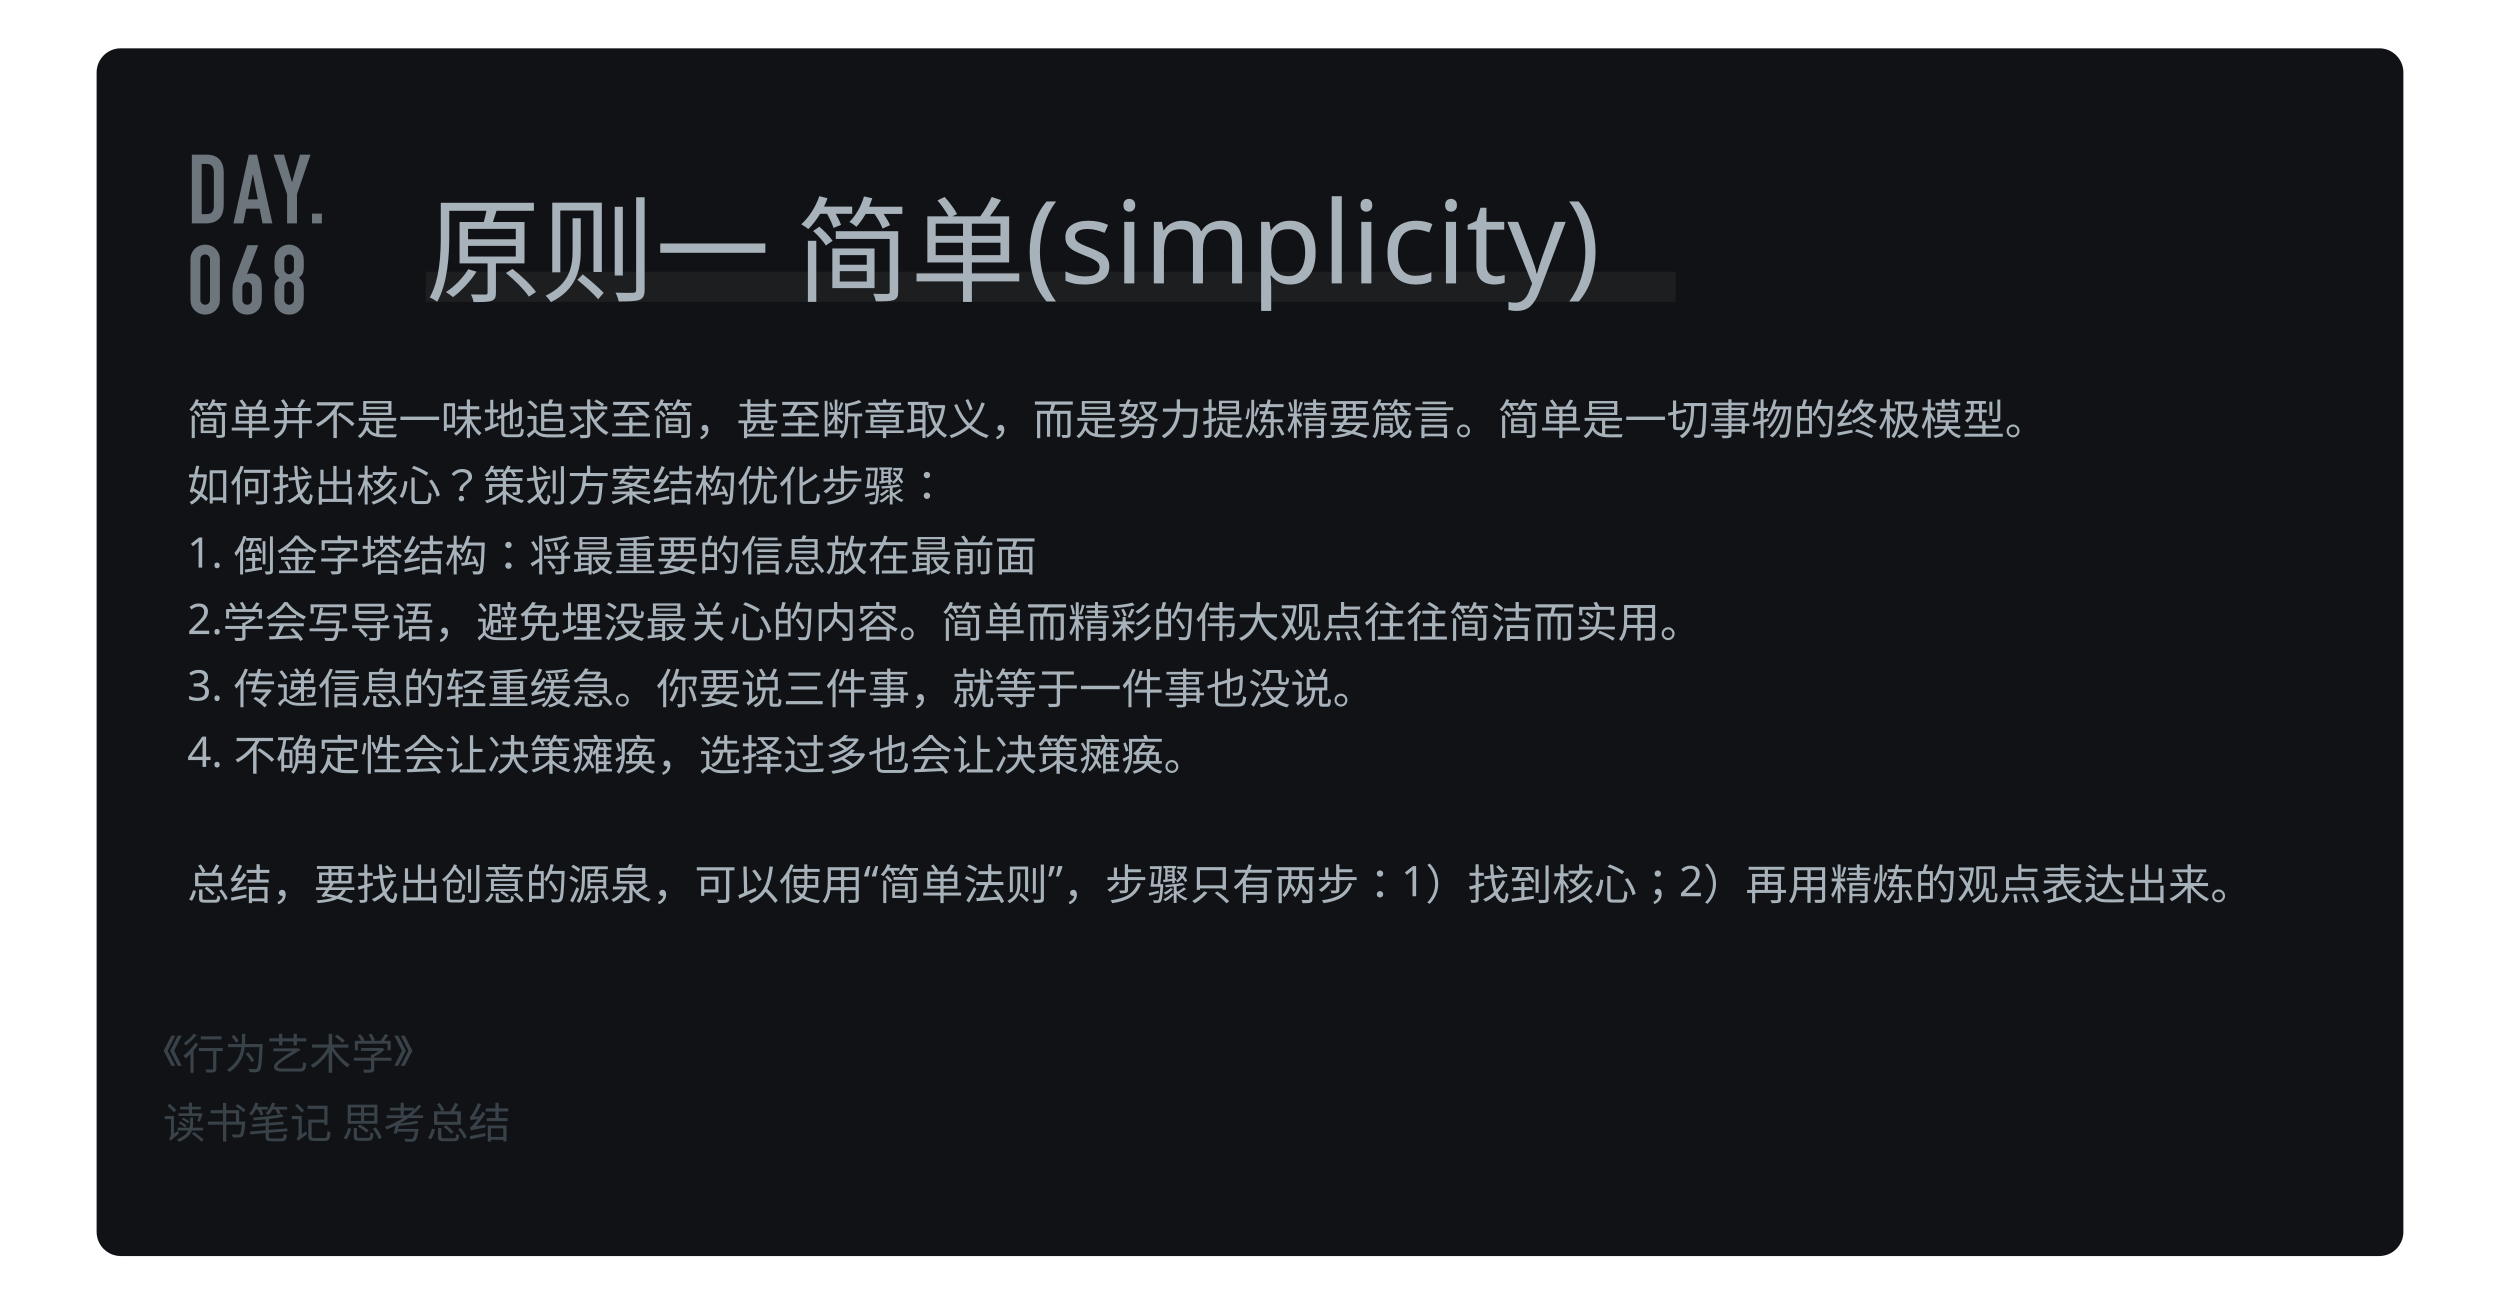
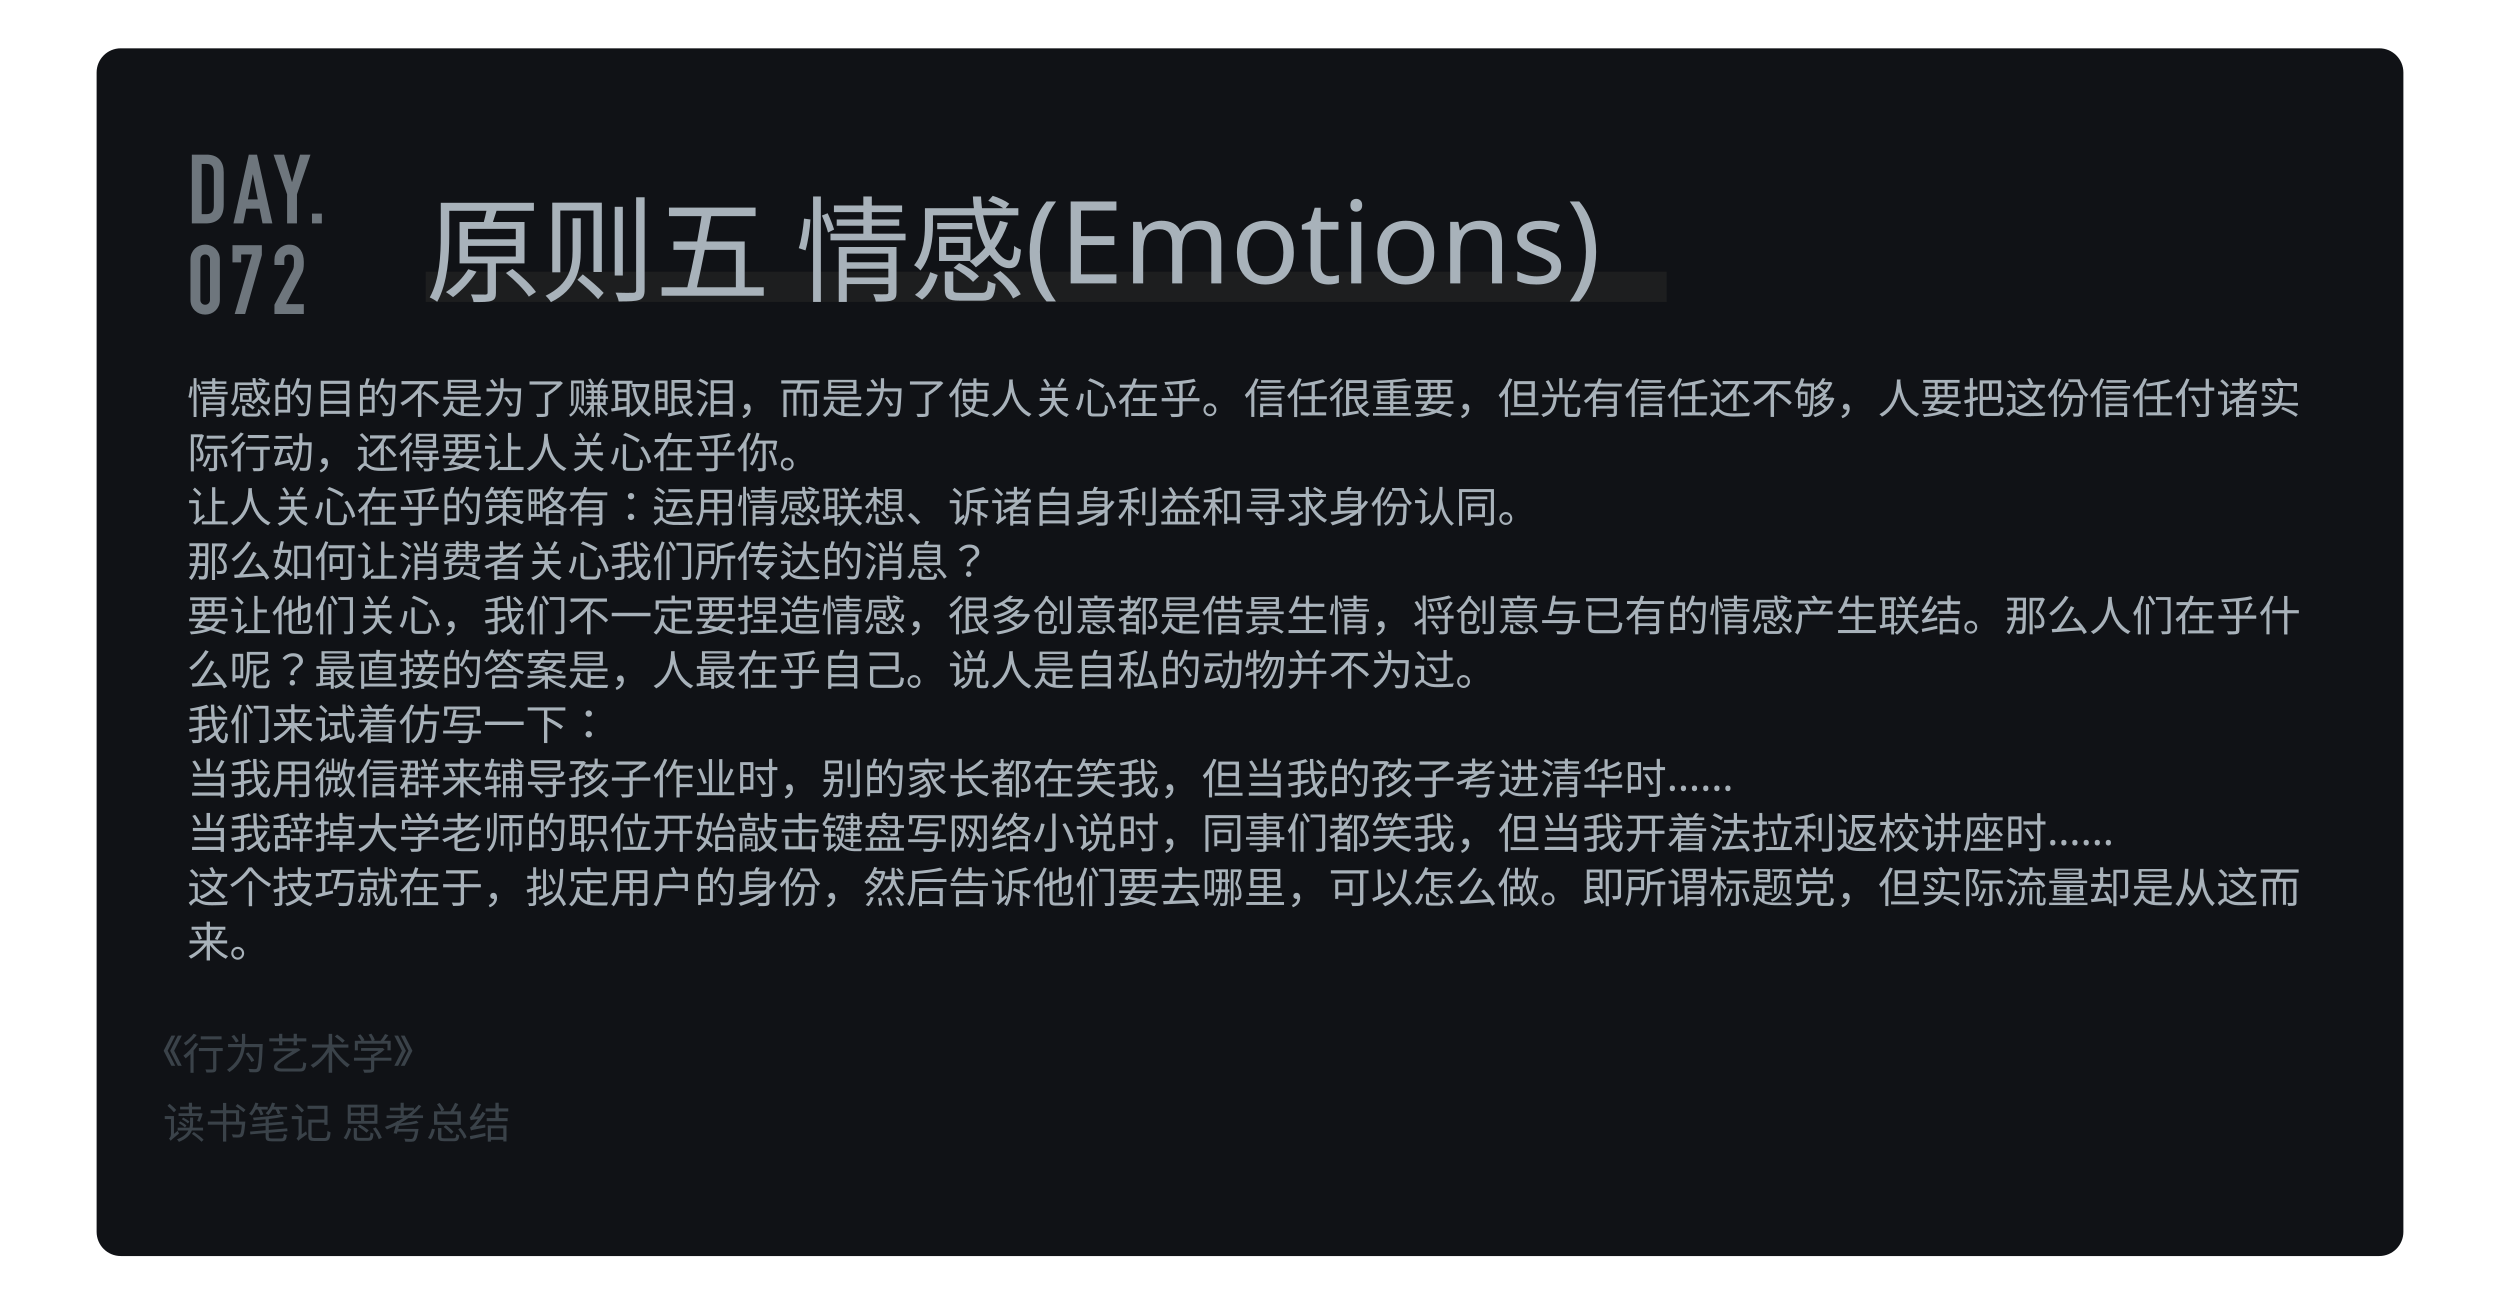
<svg xmlns="http://www.w3.org/2000/svg" width="828px" height="432px" viewBox="0 0 828 432" version="1.1">
-   <g id="68" stroke="none" stroke-width="1" fill="none" fill-rule="evenodd">
+   <g id="72" stroke="none" stroke-width="1" fill="none" fill-rule="evenodd">
    <g id="编组" transform="translate(32, 16)">
      <rect id="矩形" fill="#101216" x="0" y="0" width="764" height="400" rx="8" />
-       <path d="M31.536,58 L31.536,35.216 L36.368,35.216 C38.245,35.216 39.669,35.728 40.64,36.752 C41.611,37.776 42.096,39.227 42.096,41.104 L42.096,51.76 C42.096,53.893 41.579,55.467 40.544,56.48 C39.509,57.493 38.021,58 36.08,58 L31.536,58 Z M34.8,38.288 L34.8,54.928 L36.304,54.928 C37.221,54.928 37.872,54.699 38.256,54.24 C38.64,53.781 38.832,53.061 38.832,52.08 L38.832,41.104 C38.832,40.208 38.651,39.515 38.288,39.024 C37.925,38.533 37.264,38.288 36.304,38.288 L34.8,38.288 Z M53.376,50.032 L51.776,41.776 L51.712,41.776 L50.112,50.032 L53.376,50.032 Z M45.312,58 L50.4,35.216 L53.12,35.216 L58.208,58 L54.944,58 L53.984,53.104 L49.536,53.104 L48.576,58 L45.312,58 Z M63.088,58 L63.088,48.368 L58.608,35.216 L62.064,35.216 L64.688,44.272 L64.752,44.272 L67.376,35.216 L70.832,35.216 L66.352,48.368 L66.352,58 L63.088,58 Z M71.328,58 L71.328,54.736 L74.592,54.736 L74.592,58 L71.328,58 Z M31.088,69.92 C31.088,69.152 31.221,68.469 31.488,67.872 C31.755,67.275 32.112,66.763 32.56,66.336 C33.008,65.909 33.525,65.584 34.112,65.36 C34.699,65.136 35.312,65.024 35.952,65.024 C36.592,65.024 37.205,65.136 37.792,65.36 C38.379,65.584 38.896,65.909 39.344,66.336 C39.792,66.763 40.149,67.275 40.416,67.872 C40.683,68.469 40.816,69.152 40.816,69.92 L40.816,83.296 C40.816,84.064 40.683,84.747 40.416,85.344 C40.149,85.941 39.792,86.453 39.344,86.88 C38.896,87.307 38.379,87.632 37.792,87.856 C37.205,88.08 36.592,88.192 35.952,88.192 C35.312,88.192 34.699,88.08 34.112,87.856 C33.525,87.632 33.008,87.307 32.56,86.88 C32.112,86.453 31.755,85.941 31.488,85.344 C31.221,84.747 31.088,84.064 31.088,83.296 L31.088,69.92 Z M34.352,83.296 C34.352,83.765 34.501,84.155 34.8,84.464 C35.099,84.773 35.483,84.928 35.952,84.928 C36.421,84.928 36.805,84.773 37.104,84.464 C37.403,84.155 37.552,83.765 37.552,83.296 L37.552,69.92 C37.552,69.451 37.403,69.061 37.104,68.752 C36.805,68.443 36.421,68.288 35.952,68.288 C35.483,68.288 35.099,68.443 34.8,68.752 C34.501,69.061 34.352,69.451 34.352,69.92 L34.352,83.296 Z M53.536,65.216 L49.824,74.784 L49.888,74.848 C49.995,74.763 50.16,74.693 50.384,74.64 C50.608,74.587 50.901,74.56 51.264,74.56 C51.84,74.56 52.373,74.699 52.864,74.976 C53.355,75.253 53.739,75.605 54.016,76.032 C54.165,76.267 54.283,76.501 54.368,76.736 C54.453,76.971 54.528,77.28 54.592,77.664 L54.631,78.082 C54.655,78.383 54.674,78.729 54.688,79.12 L54.702,79.589 C54.71,79.921 54.715,80.292 54.718,80.701 L54.72,81.344 C54.72,82.091 54.709,82.704 54.688,83.184 L54.657,83.722 C54.639,83.971 54.618,84.192 54.592,84.384 C54.528,84.725 54.448,85.013 54.352,85.248 C54.256,85.483 54.133,85.728 53.984,85.984 C53.557,86.688 52.987,87.232 52.272,87.616 C51.557,88 50.752,88.192 49.856,88.192 C48.96,88.192 48.16,87.995 47.456,87.6 C46.752,87.205 46.187,86.667 45.76,85.984 C45.589,85.728 45.456,85.483 45.36,85.248 C45.264,85.013 45.195,84.725 45.152,84.384 C45.088,84.064 45.045,83.664 45.024,83.184 L45.008,82.74 C45,82.422 44.994,82.061 44.993,81.656 L44.995,80.771 C44.998,80.408 45.005,80.086 45.016,79.804 L45.024,79.6 C45.045,79.141 45.077,78.741 45.12,78.4 C45.163,78.08 45.227,77.787 45.312,77.52 C45.397,77.253 45.493,76.971 45.6,76.672 L49.888,65.216 L53.536,65.216 Z M51.456,79.072 C51.456,78.581 51.296,78.187 50.976,77.888 C50.656,77.589 50.283,77.44 49.856,77.44 C49.429,77.44 49.056,77.589 48.736,77.888 C48.416,78.187 48.256,78.581 48.256,79.072 L48.256,83.296 C48.256,83.787 48.416,84.181 48.736,84.48 C49.056,84.779 49.429,84.928 49.856,84.928 C50.283,84.928 50.656,84.779 50.976,84.48 C51.296,84.181 51.456,83.787 51.456,83.296 L51.456,79.072 Z M63.76,65.024 C64.507,65.024 65.2,65.179 65.84,65.488 C66.48,65.797 67.013,66.229 67.44,66.784 C67.653,67.061 67.835,67.328 67.984,67.584 C68.133,67.84 68.261,68.128 68.368,68.448 C68.475,68.768 68.544,69.147 68.576,69.584 C68.608,70.021 68.624,70.549 68.624,71.168 L68.62,71.815 C68.616,72.223 68.606,72.583 68.592,72.896 C68.571,73.365 68.507,73.781 68.4,74.144 C68.293,74.507 68.128,74.832 67.904,75.12 C67.68,75.408 67.376,75.712 66.992,76.032 C67.376,76.331 67.68,76.629 67.904,76.928 C68.128,77.227 68.293,77.579 68.4,77.984 C68.507,78.389 68.571,78.885 68.592,79.472 L68.614,80.3 C68.621,80.7 68.624,81.144 68.624,81.632 L68.62,82.205 C68.614,82.658 68.599,83.048 68.576,83.376 C68.544,83.835 68.496,84.235 68.432,84.576 C68.368,84.917 68.277,85.205 68.16,85.44 C68.043,85.675 67.899,85.92 67.728,86.176 C67.365,86.731 66.853,87.205 66.192,87.6 C65.531,87.995 64.72,88.192 63.76,88.192 C62.8,88.192 61.989,87.995 61.328,87.6 C60.667,87.205 60.155,86.731 59.792,86.176 C59.621,85.92 59.477,85.675 59.36,85.44 C59.243,85.205 59.152,84.917 59.088,84.576 C59.024,84.235 58.976,83.835 58.944,83.376 L58.92,82.953 C58.907,82.651 58.9,82.308 58.897,81.926 L58.899,80.933 C58.903,80.378 58.913,79.891 58.928,79.472 C58.949,78.885 59.013,78.389 59.12,77.984 C59.227,77.579 59.392,77.227 59.616,76.928 C59.84,76.629 60.144,76.331 60.528,76.032 C60.144,75.712 59.84,75.408 59.616,75.12 C59.392,74.832 59.227,74.507 59.12,74.144 C59.013,73.781 58.949,73.365 58.928,72.896 L58.91,72.391 C58.903,72.121 58.899,71.824 58.897,71.5 L58.896,71.168 C58.896,70.549 58.917,70.021 58.96,69.584 C59.003,69.147 59.077,68.768 59.184,68.448 C59.291,68.128 59.413,67.84 59.552,67.584 C59.691,67.328 59.867,67.061 60.08,66.784 C60.507,66.229 61.04,65.797 61.68,65.488 C62.32,65.179 63.013,65.024 63.76,65.024 Z M63.76,77.248 C63.333,77.248 62.96,77.403 62.64,77.712 C62.32,78.021 62.16,78.4 62.16,78.848 L62.16,78.848 L62.16,83.328 C62.16,83.776 62.32,84.155 62.64,84.464 C62.96,84.773 63.333,84.928 63.76,84.928 C64.187,84.928 64.56,84.773 64.88,84.464 C65.2,84.155 65.36,83.776 65.36,83.328 L65.36,83.328 L65.36,78.848 C65.36,78.4 65.2,78.021 64.88,77.712 C64.56,77.403 64.187,77.248 63.76,77.248 Z M63.76,68.288 C63.333,68.288 62.96,68.443 62.64,68.752 C62.32,69.061 62.16,69.44 62.16,69.888 L62.16,73.216 C62.16,73.664 62.32,74.043 62.64,74.352 C62.96,74.661 63.333,74.816 63.76,74.816 C64.187,74.816 64.56,74.661 64.88,74.352 C65.2,74.043 65.36,73.664 65.36,73.216 L65.36,69.888 C65.36,69.44 65.2,69.061 64.88,68.752 C64.56,68.443 64.187,68.288 63.76,68.288 Z" id="DAY.068" fill="#6E767D" fill-rule="nonzero" />
+       <path d="M31.536,58 L31.536,35.216 L36.368,35.216 C38.245,35.216 39.669,35.728 40.64,36.752 C41.611,37.776 42.096,39.227 42.096,41.104 L42.096,51.76 C42.096,53.893 41.579,55.467 40.544,56.48 C39.509,57.493 38.021,58 36.08,58 L31.536,58 Z M34.8,38.288 L34.8,54.928 L36.304,54.928 C37.221,54.928 37.872,54.699 38.256,54.24 C38.64,53.781 38.832,53.061 38.832,52.08 L38.832,41.104 C38.832,40.208 38.651,39.515 38.288,39.024 C37.925,38.533 37.264,38.288 36.304,38.288 L34.8,38.288 Z M53.376,50.032 L51.776,41.776 L51.712,41.776 L50.112,50.032 L53.376,50.032 Z M45.312,58 L50.4,35.216 L53.12,35.216 L58.208,58 L54.944,58 L53.984,53.104 L49.536,53.104 L48.576,58 L45.312,58 Z M63.088,58 L63.088,48.368 L58.608,35.216 L62.064,35.216 L64.688,44.272 L64.752,44.272 L67.376,35.216 L70.832,35.216 L66.352,48.368 L66.352,58 L63.088,58 Z M71.328,58 L71.328,54.736 L74.592,54.736 L74.592,58 L71.328,58 Z M31.088,69.92 C31.088,69.152 31.221,68.469 31.488,67.872 C31.755,67.275 32.112,66.763 32.56,66.336 C33.008,65.909 33.525,65.584 34.112,65.36 C34.699,65.136 35.312,65.024 35.952,65.024 C36.592,65.024 37.205,65.136 37.792,65.36 C38.379,65.584 38.896,65.909 39.344,66.336 C39.792,66.763 40.149,67.275 40.416,67.872 C40.683,68.469 40.816,69.152 40.816,69.92 L40.816,83.296 C40.816,84.064 40.683,84.747 40.416,85.344 C40.149,85.941 39.792,86.453 39.344,86.88 C38.896,87.307 38.379,87.632 37.792,87.856 C37.205,88.08 36.592,88.192 35.952,88.192 C35.312,88.192 34.699,88.08 34.112,87.856 C33.525,87.632 33.008,87.307 32.56,86.88 C32.112,86.453 31.755,85.941 31.488,85.344 C31.221,84.747 31.088,84.064 31.088,83.296 L31.088,69.92 Z M34.352,83.296 C34.352,83.765 34.501,84.155 34.8,84.464 C35.099,84.773 35.483,84.928 35.952,84.928 C36.421,84.928 36.805,84.773 37.104,84.464 C37.403,84.155 37.552,83.765 37.552,83.296 L37.552,69.92 C37.552,69.451 37.403,69.061 37.104,68.752 C36.805,68.443 36.421,68.288 35.952,68.288 C35.483,68.288 35.099,68.443 34.8,68.752 C34.501,69.061 34.352,69.451 34.352,69.92 L34.352,83.296 Z M45.728,88 L51.456,68.288 L47.872,68.288 L47.872,70.912 L44.992,70.912 L44.992,65.216 L54.72,65.216 L54.72,68.48 L49.184,88 L45.728,88 Z M58.896,88 L58.896,84.928 L64.784,73.824 C65.083,73.269 65.253,72.784 65.296,72.368 C65.339,71.952 65.36,71.435 65.36,70.816 C65.36,70.539 65.355,70.245 65.344,69.936 C65.333,69.627 65.275,69.355 65.168,69.12 C65.061,68.885 64.901,68.688 64.688,68.528 C64.475,68.368 64.165,68.288 63.76,68.288 C63.269,68.288 62.88,68.427 62.592,68.704 C62.304,68.981 62.16,69.387 62.16,69.92 L62.16,71.776 L58.896,71.776 L58.896,69.984 C58.896,69.301 59.024,68.661 59.28,68.064 C59.536,67.467 59.888,66.944 60.336,66.496 C60.763,66.048 61.275,65.691 61.872,65.424 C62.469,65.157 63.109,65.024 63.792,65.024 C64.645,65.024 65.376,65.179 65.984,65.488 C66.592,65.797 67.099,66.219 67.504,66.752 C67.888,67.285 68.171,67.893 68.352,68.576 C68.533,69.259 68.624,69.984 68.624,70.752 L68.62,71.276 C68.616,71.606 68.606,71.895 68.592,72.144 C68.571,72.517 68.528,72.875 68.464,73.216 C68.4,73.557 68.293,73.899 68.144,74.24 L67.977,74.606 C67.854,74.867 67.707,75.161 67.536,75.488 L62.736,84.736 L68.624,84.736 L68.624,88 L58.896,88 Z" id="DAY.072" fill="#6E767D" fill-rule="nonzero" />
    </g>
-     <rect id="矩形" fill="#1D1E1F" x="141" y="90" width="414" height="10" />
-     <text id="原则一-简单(simplicity)" font-family="PingFangSC-Semibold, PingFang SC" font-size="38" font-weight="500" line-spacing="38" fill="#A8B2BA">
-       <tspan x="141" y="97">原则一  简单(simplicity)</tspan>
+     <rect id="矩形" fill="#1D1E1F" x="141" y="90" width="411" height="10" />
+     <text id="原则五-情感(Emotions)" font-family="PingFangSC-Semibold, PingFang SC" font-size="38" font-weight="500" line-spacing="38" fill="#A8B2BA">
+       <tspan x="141" y="97">原则五  情感(Emotions)</tspan>
    </text>
-     <text id="简单并不是一味地追求至简，甚至断章取义，" font-family="PingFangSC-Regular, PingFang SC" font-size="14" font-weight="normal" line-spacing="22" fill="#A8B2BA">
-       <tspan x="62" y="144">简单并不是一味地追求至简，甚至断章取义，而是努力提炼精要箴言。简单是一切事物的终极模型。</tspan>
-       <tspan x="62" y="166">如何找出核心？策划方案结构优化步骤：</tspan>
-       <tspan x="62" y="188">1. 倒金字塔结构：将最重要的信息放在最前面</tspan>
-       <tspan x="62" y="210">2.学会写导语，避免埋没最关心的内容。简单而精彩的伟大观点往往简洁而实用。</tspan>
-       <tspan x="62" y="232">3. 传递信息的轻重缓急。你要说三件事，就等于一件事也没说。</tspan>
-       <tspan x="62" y="254">4. 不确定性会让决策瘫痪，选择过多也会让决策瘫痪。</tspan>
-       <tspan x="62" y="276" />
-       <tspan x="62" y="298">总结，要找出创意的源泉，可以使用“简单法则”，步骤只有两步：1）找到核心；2）再用精炼的观点表达出来。</tspan>
+     <text id="情感的目的不是为了赚取眼泪，而是为了使人" font-family="PingFangSC-Regular, PingFang SC" font-size="14" font-weight="normal" line-spacing="18" fill="#A8B2BA">
+       <tspan x="62" y="137">情感的目的不是为了赚取眼泪，而是为了使人关心在乎。信任很重要，但光有信任还不够，人要把这份信任付诸实</tspan>
+       <tspan x="62" y="155">际行动，还得要让人关心在乎你。</tspan>
+       <tspan x="62" y="173">让人关心在乎的策略有：运用情感联想、诉诸自身利益和寻求身份认同。</tspan>
+       <tspan x="62" y="191">那么如何让消费者关心我们所传达的消息？</tspan>
+       <tspan x="62" y="209">要让他们关心，我们不一定要捏造情感，很多创意都是借景生情，将创意与已有的情感产生联结。那么人们在乎什</tspan>
+       <tspan x="62" y="227">么呢？最直接的答案是，人最在乎自己。说人是自私的动物并不为过。</tspan>
+       <tspan x="62" y="245">我们来试着仿写一下：</tspan>
+       <tspan x="62" y="263">当我用微信群来辅导孩子作业时，别的家长都在笑我，但当我的孩子考进清华时……</tspan>
+       <tspan x="62" y="281">当我辞掉大学老师的职位开始敲击键盘写网络小说时，同事们都笑我，但当我开着法拉利返校讲座时……</tspan>
+       <tspan x="62" y="299">这个技巧就在于，拟定用户的身份，然后告诉他们要去哪里，可以怎么做。即所谓标题党，但实际流量却是从这而</tspan>
+       <tspan x="62" y="317">来。</tspan>
    </text>
    <text id="《行为艺术学》-读书笔记-思考总结" font-family="PingFangSC-Regular, PingFang SC" font-size="14" font-weight="normal" line-spacing="24" fill="#3A4249">
      <tspan x="54" y="353">《行为艺术学》     </tspan>
      <tspan x="54" y="377">  读书笔记 思考总结</tspan>
    </text>
  </g>
</svg>
